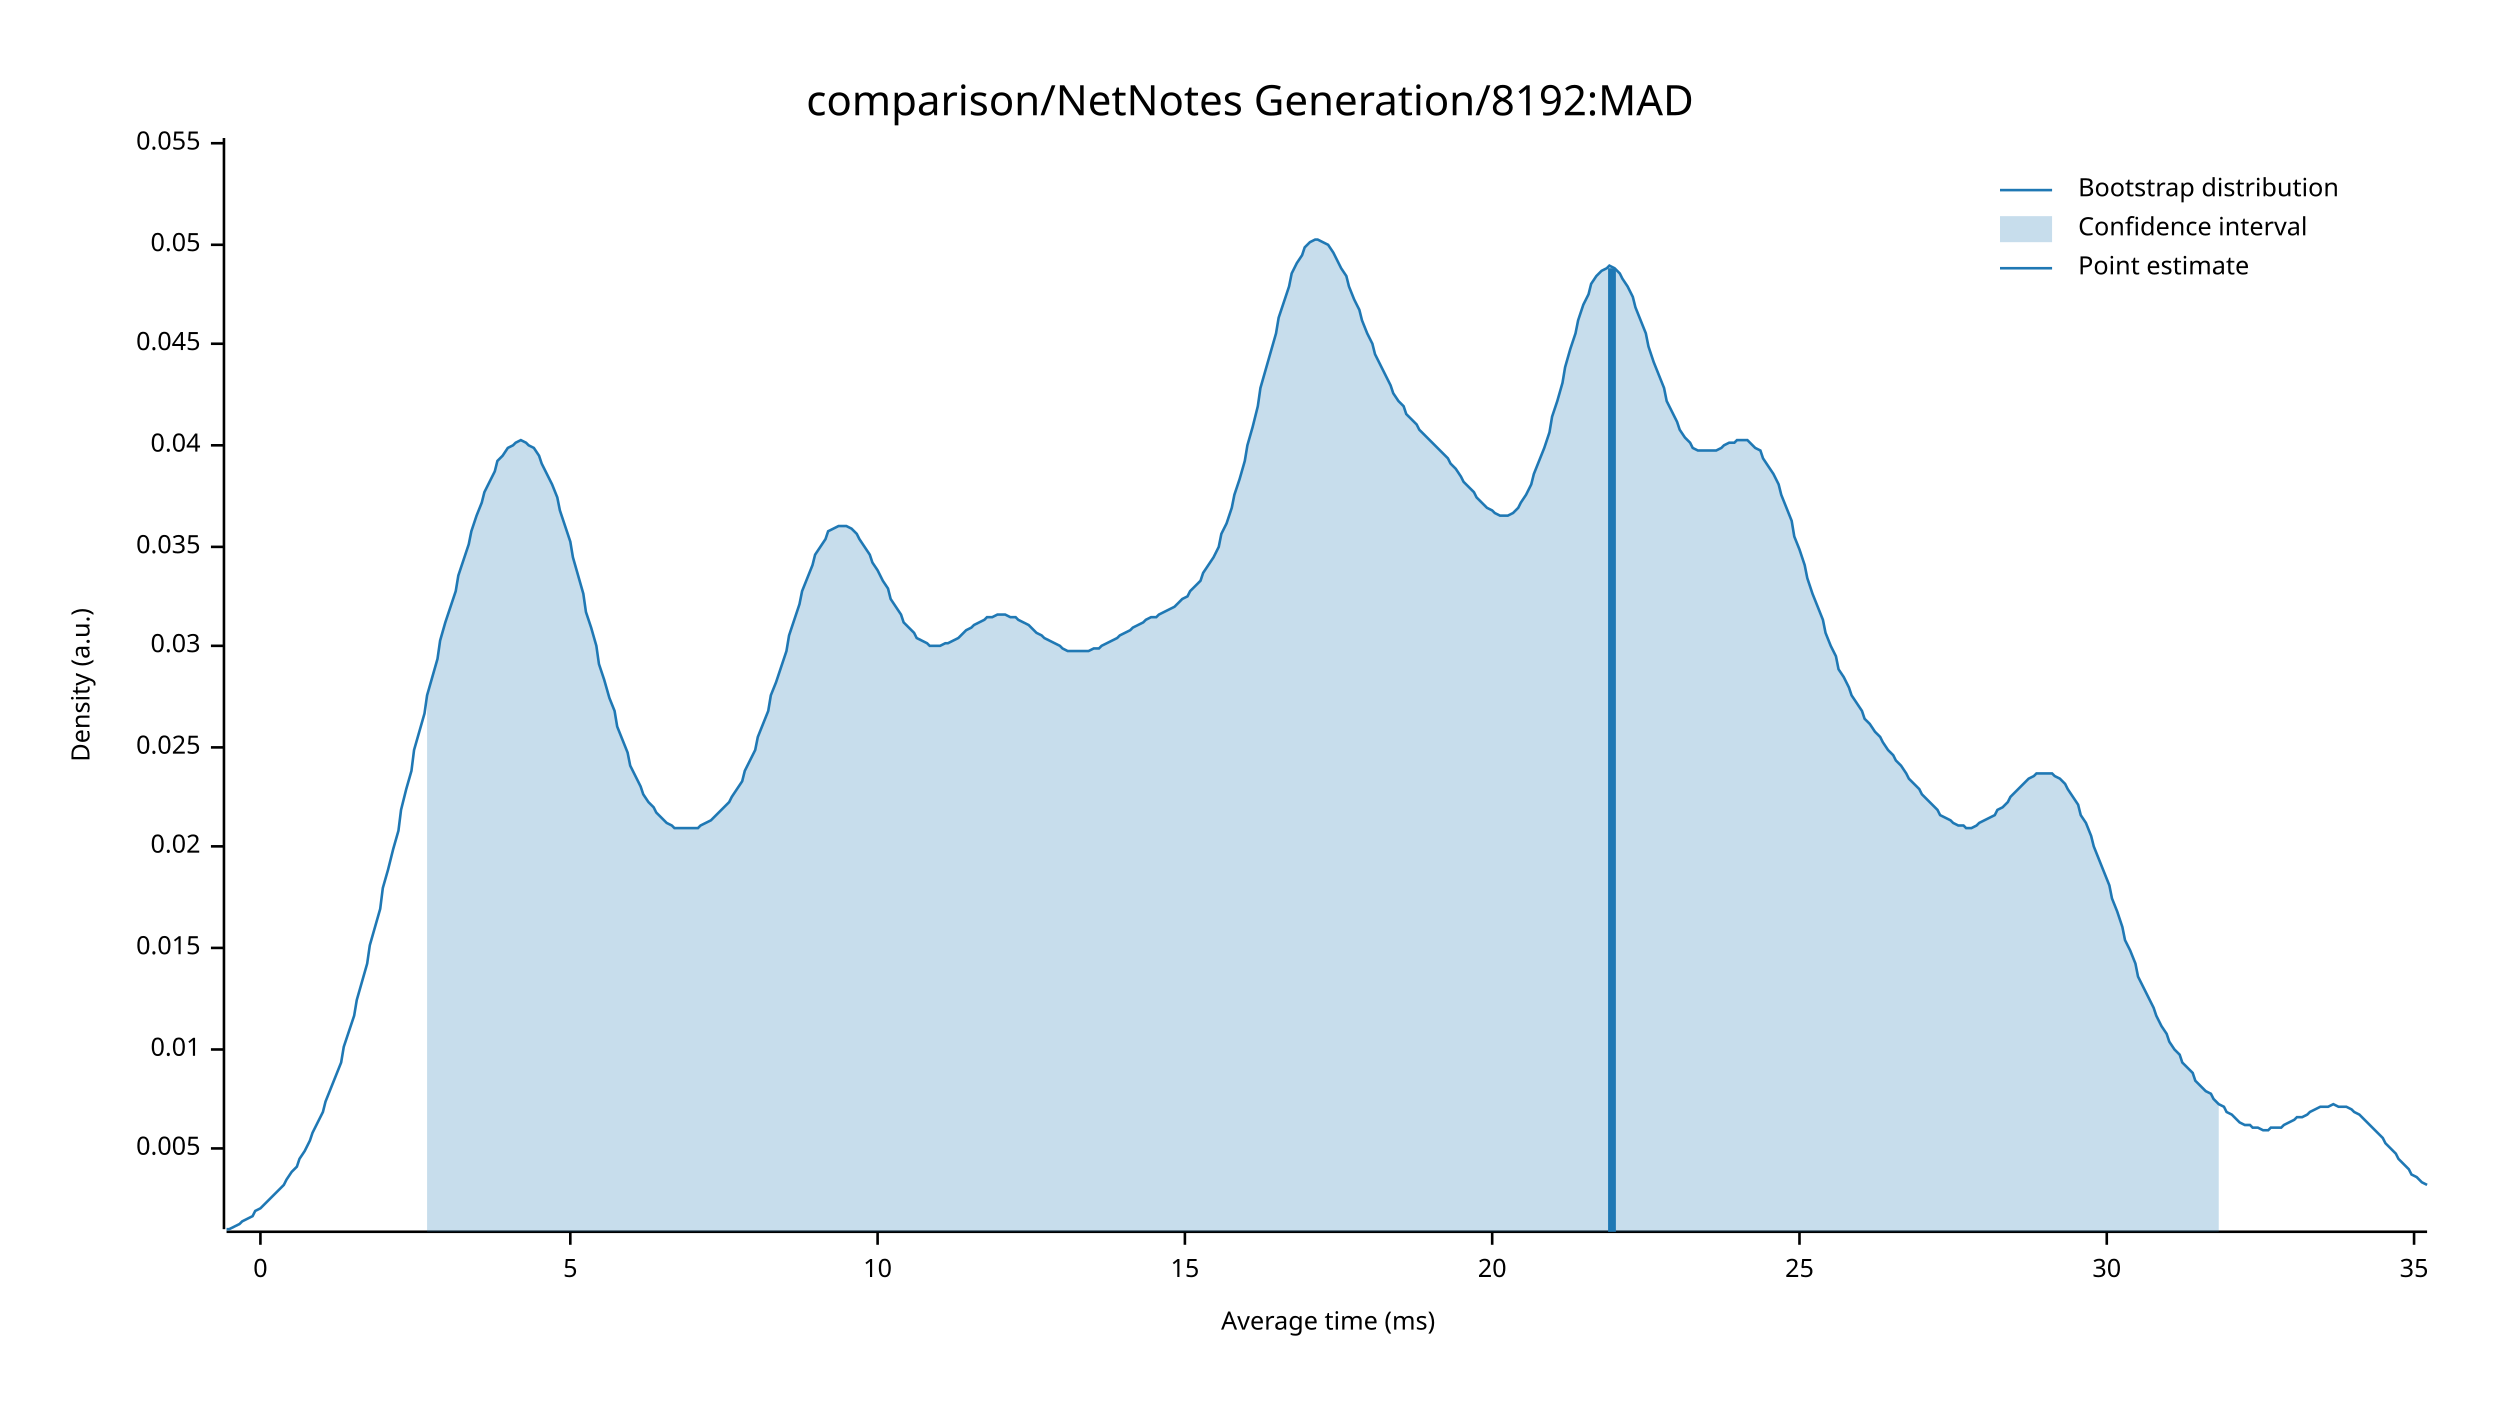
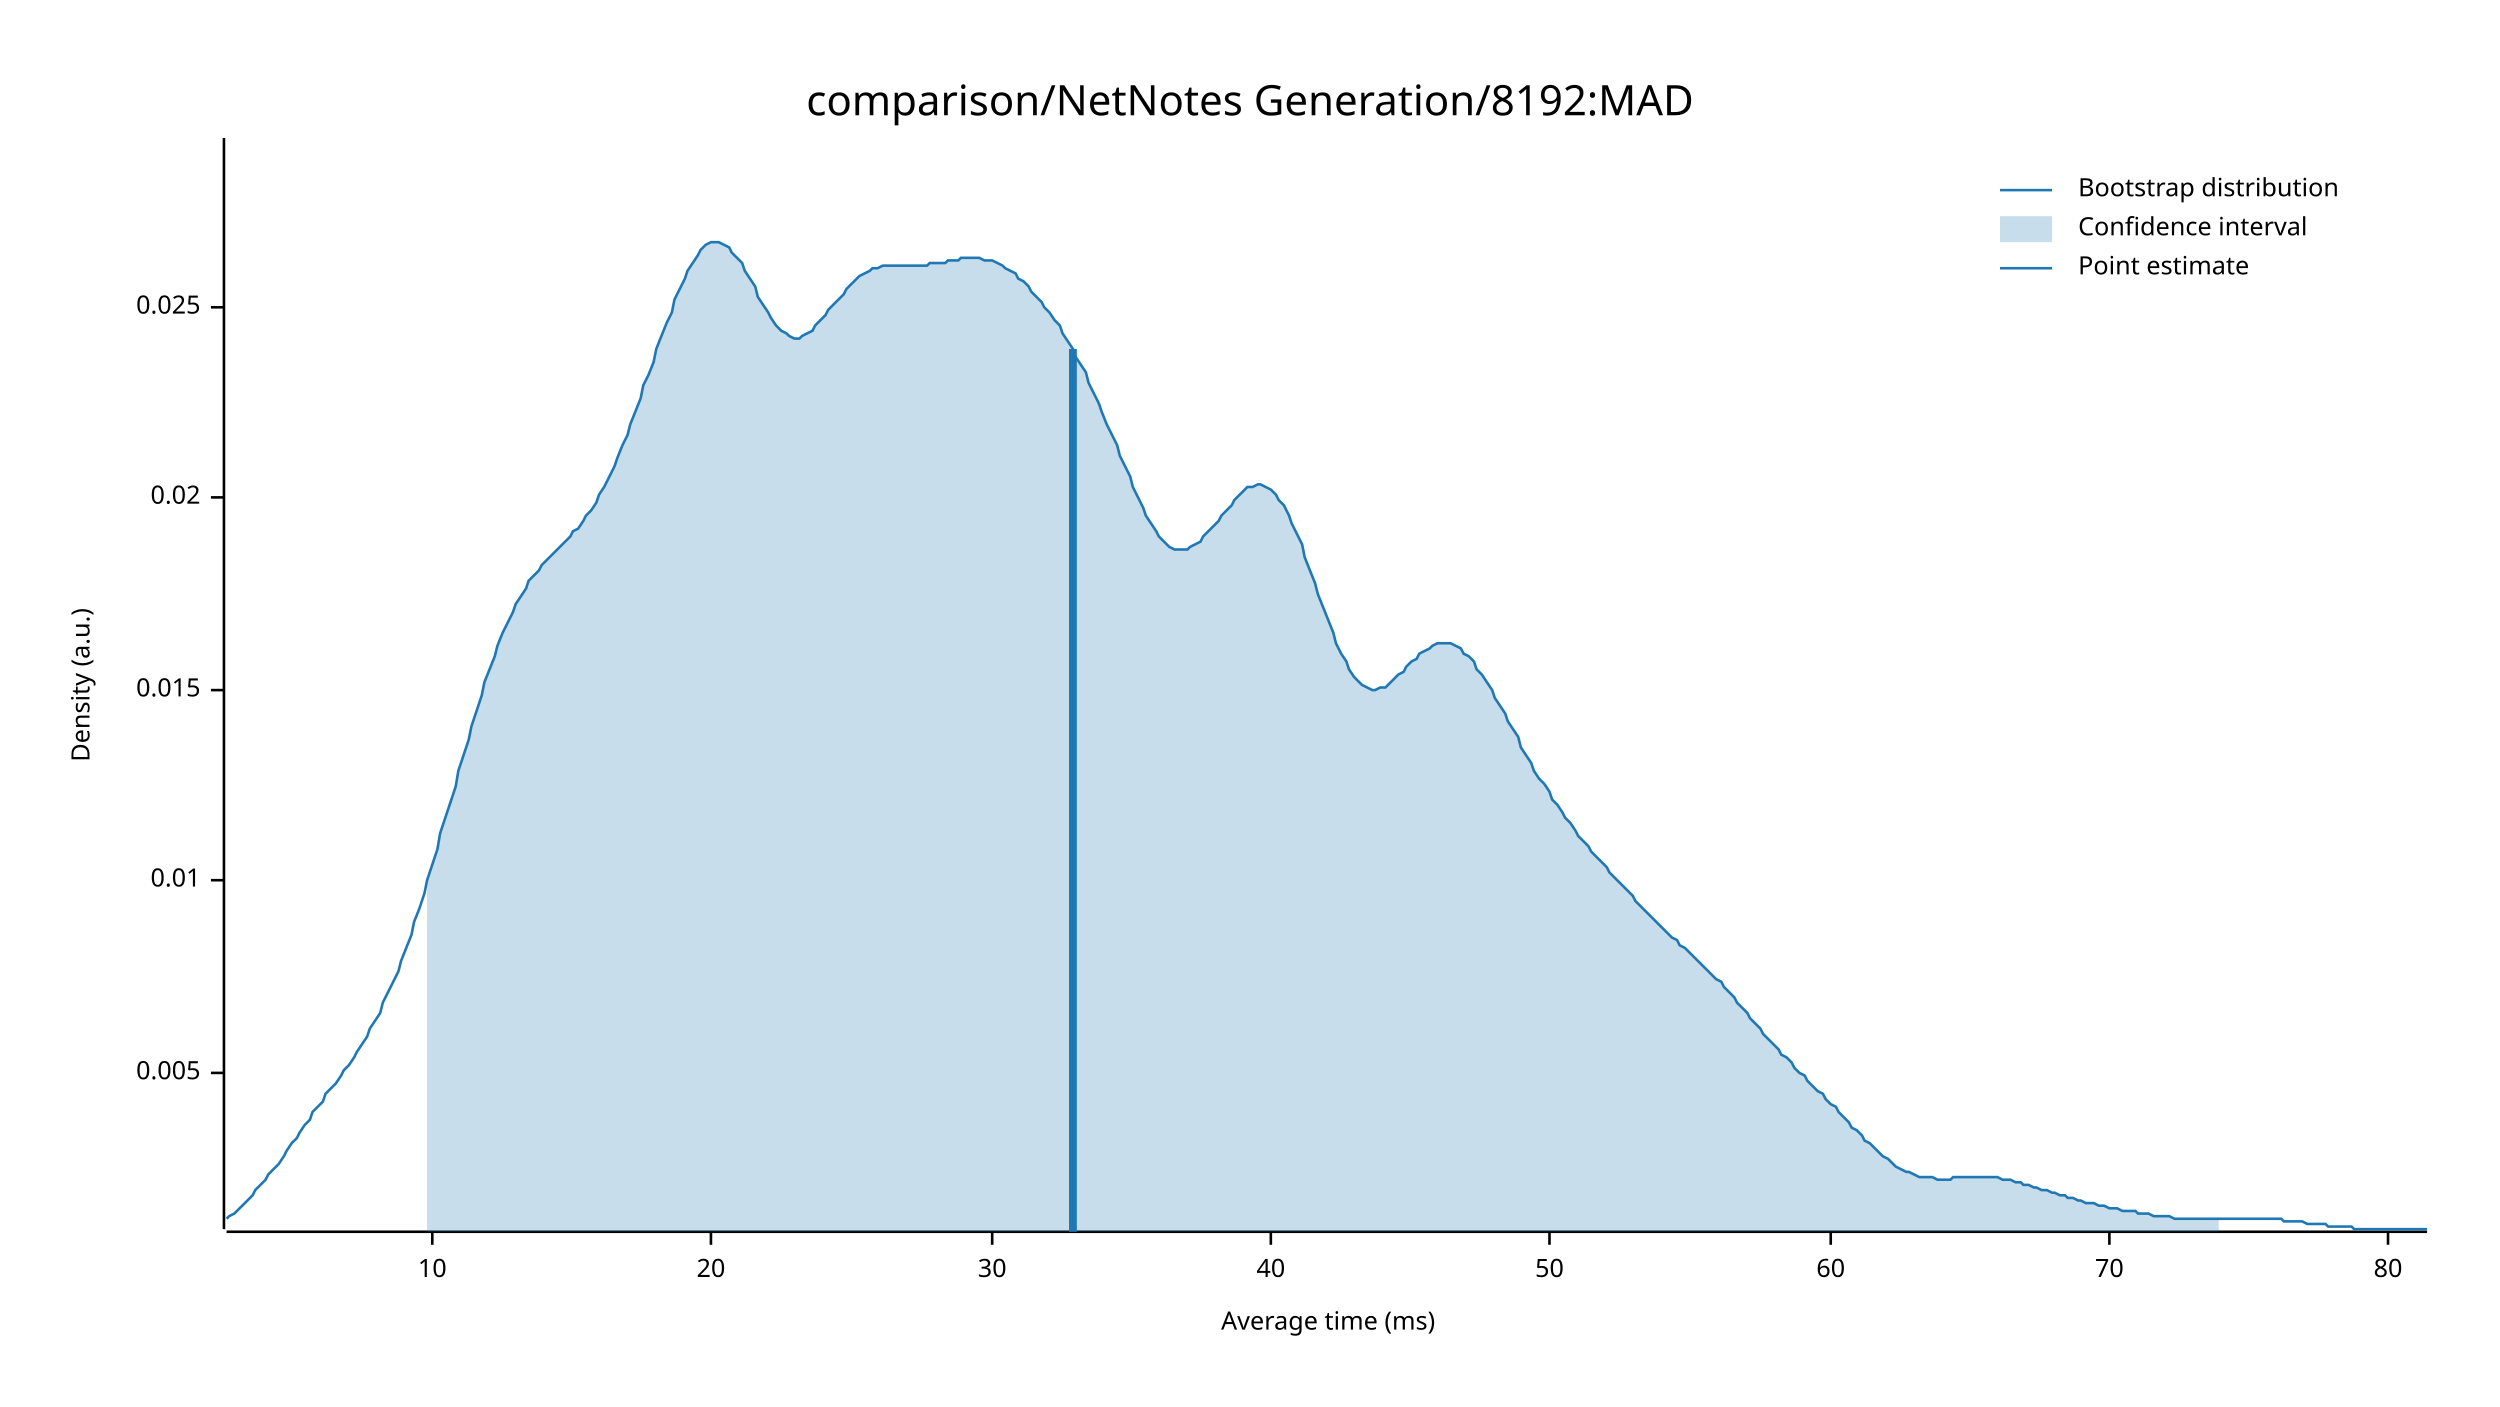
<svg xmlns="http://www.w3.org/2000/svg" width="960" height="540" viewBox="0 0 960 540">
  <text x="480" y="32" dy="0.76em" text-anchor="middle" font-family="sans-serif" font-size="16.129" opacity="1" fill="#000000">
comparison/NetNotes Generation/8192:MAD
</text>
  <text x="27" y="263" dy="0.76em" text-anchor="middle" font-family="sans-serif" font-size="9.677" opacity="1" fill="#000000" transform="rotate(270, 27, 263)">
Density (a.u.)
</text>
  <text x="510" y="513" dy="-0.5ex" text-anchor="middle" font-family="sans-serif" font-size="9.677" opacity="1" fill="#000000">
Average time (ms)
</text>
  <polyline fill="none" opacity="1" stroke="#000000" stroke-width="1" points="86,53 86,472 " />
-   <text x="77" y="441" dy="0.5ex" text-anchor="end" font-family="sans-serif" font-size="9.677" opacity="1" fill="#000000">
+   <text x="77" y="412" dy="0.5ex" text-anchor="end" font-family="sans-serif" font-size="9.677" opacity="1" fill="#000000">
0.005
</text>
-   <polyline fill="none" opacity="1" stroke="#000000" stroke-width="1" points="81,441 86,441 " />
-   <text x="77" y="403" dy="0.5ex" text-anchor="end" font-family="sans-serif" font-size="9.677" opacity="1" fill="#000000">
+   <polyline fill="none" opacity="1" stroke="#000000" stroke-width="1" points="81,412 86,412 " />
+   <text x="77" y="338" dy="0.5ex" text-anchor="end" font-family="sans-serif" font-size="9.677" opacity="1" fill="#000000">
0.01
</text>
-   <polyline fill="none" opacity="1" stroke="#000000" stroke-width="1" points="81,403 86,403 " />
-   <text x="77" y="364" dy="0.5ex" text-anchor="end" font-family="sans-serif" font-size="9.677" opacity="1" fill="#000000">
+   <polyline fill="none" opacity="1" stroke="#000000" stroke-width="1" points="81,338 86,338 " />
+   <text x="77" y="265" dy="0.5ex" text-anchor="end" font-family="sans-serif" font-size="9.677" opacity="1" fill="#000000">
0.015
</text>
-   <polyline fill="none" opacity="1" stroke="#000000" stroke-width="1" points="81,364 86,364 " />
-   <text x="77" y="325" dy="0.5ex" text-anchor="end" font-family="sans-serif" font-size="9.677" opacity="1" fill="#000000">
+   <polyline fill="none" opacity="1" stroke="#000000" stroke-width="1" points="81,265 86,265 " />
+   <text x="77" y="191" dy="0.5ex" text-anchor="end" font-family="sans-serif" font-size="9.677" opacity="1" fill="#000000">
0.02
</text>
-   <polyline fill="none" opacity="1" stroke="#000000" stroke-width="1" points="81,325 86,325 " />
-   <text x="77" y="287" dy="0.5ex" text-anchor="end" font-family="sans-serif" font-size="9.677" opacity="1" fill="#000000">
+   <polyline fill="none" opacity="1" stroke="#000000" stroke-width="1" points="81,191 86,191 " />
+   <text x="77" y="118" dy="0.5ex" text-anchor="end" font-family="sans-serif" font-size="9.677" opacity="1" fill="#000000">
0.025
</text>
-   <polyline fill="none" opacity="1" stroke="#000000" stroke-width="1" points="81,287 86,287 " />
-   <text x="77" y="248" dy="0.5ex" text-anchor="end" font-family="sans-serif" font-size="9.677" opacity="1" fill="#000000">
- 0.03
- </text>
-   <polyline fill="none" opacity="1" stroke="#000000" stroke-width="1" points="81,248 86,248 " />
-   <text x="77" y="210" dy="0.5ex" text-anchor="end" font-family="sans-serif" font-size="9.677" opacity="1" fill="#000000">
- 0.035
- </text>
-   <polyline fill="none" opacity="1" stroke="#000000" stroke-width="1" points="81,210 86,210 " />
-   <text x="77" y="171" dy="0.5ex" text-anchor="end" font-family="sans-serif" font-size="9.677" opacity="1" fill="#000000">
- 0.04
- </text>
-   <polyline fill="none" opacity="1" stroke="#000000" stroke-width="1" points="81,171 86,171 " />
-   <text x="77" y="132" dy="0.5ex" text-anchor="end" font-family="sans-serif" font-size="9.677" opacity="1" fill="#000000">
- 0.045
- </text>
-   <polyline fill="none" opacity="1" stroke="#000000" stroke-width="1" points="81,132 86,132 " />
-   <text x="77" y="94" dy="0.5ex" text-anchor="end" font-family="sans-serif" font-size="9.677" opacity="1" fill="#000000">
- 0.05
- </text>
-   <polyline fill="none" opacity="1" stroke="#000000" stroke-width="1" points="81,94 86,94 " />
-   <text x="77" y="55" dy="0.5ex" text-anchor="end" font-family="sans-serif" font-size="9.677" opacity="1" fill="#000000">
- 0.055
- </text>
-   <polyline fill="none" opacity="1" stroke="#000000" stroke-width="1" points="81,55 86,55 " />
+   <polyline fill="none" opacity="1" stroke="#000000" stroke-width="1" points="81,118 86,118 " />
  <polyline fill="none" opacity="1" stroke="#000000" stroke-width="1" points="87,473 932,473 " />
-   <text x="100" y="483" dy="0.76em" text-anchor="middle" font-family="sans-serif" font-size="9.677" opacity="1" fill="#000000">
- 0
- </text>
-   <polyline fill="none" opacity="1" stroke="#000000" stroke-width="1" points="100,473 100,478 " />
-   <text x="219" y="483" dy="0.76em" text-anchor="middle" font-family="sans-serif" font-size="9.677" opacity="1" fill="#000000">
- 5
- </text>
-   <polyline fill="none" opacity="1" stroke="#000000" stroke-width="1" points="219,473 219,478 " />
-   <text x="337" y="483" dy="0.76em" text-anchor="middle" font-family="sans-serif" font-size="9.677" opacity="1" fill="#000000">
+   <text x="166" y="483" dy="0.76em" text-anchor="middle" font-family="sans-serif" font-size="9.677" opacity="1" fill="#000000">
10
</text>
-   <polyline fill="none" opacity="1" stroke="#000000" stroke-width="1" points="337,473 337,478 " />
-   <text x="455" y="483" dy="0.76em" text-anchor="middle" font-family="sans-serif" font-size="9.677" opacity="1" fill="#000000">
- 15
- </text>
-   <polyline fill="none" opacity="1" stroke="#000000" stroke-width="1" points="455,473 455,478 " />
-   <text x="573" y="483" dy="0.76em" text-anchor="middle" font-family="sans-serif" font-size="9.677" opacity="1" fill="#000000">
+   <polyline fill="none" opacity="1" stroke="#000000" stroke-width="1" points="166,473 166,478 " />
+   <text x="273" y="483" dy="0.76em" text-anchor="middle" font-family="sans-serif" font-size="9.677" opacity="1" fill="#000000">
20
</text>
-   <polyline fill="none" opacity="1" stroke="#000000" stroke-width="1" points="573,473 573,478 " />
-   <text x="691" y="483" dy="0.76em" text-anchor="middle" font-family="sans-serif" font-size="9.677" opacity="1" fill="#000000">
- 25
- </text>
-   <polyline fill="none" opacity="1" stroke="#000000" stroke-width="1" points="691,473 691,478 " />
-   <text x="809" y="483" dy="0.76em" text-anchor="middle" font-family="sans-serif" font-size="9.677" opacity="1" fill="#000000">
+   <polyline fill="none" opacity="1" stroke="#000000" stroke-width="1" points="273,473 273,478 " />
+   <text x="381" y="483" dy="0.76em" text-anchor="middle" font-family="sans-serif" font-size="9.677" opacity="1" fill="#000000">
30
</text>
-   <polyline fill="none" opacity="1" stroke="#000000" stroke-width="1" points="809,473 809,478 " />
-   <text x="927" y="483" dy="0.76em" text-anchor="middle" font-family="sans-serif" font-size="9.677" opacity="1" fill="#000000">
- 35
+   <polyline fill="none" opacity="1" stroke="#000000" stroke-width="1" points="381,473 381,478 " />
+   <text x="488" y="483" dy="0.76em" text-anchor="middle" font-family="sans-serif" font-size="9.677" opacity="1" fill="#000000">
+ 40
</text>
-   <polyline fill="none" opacity="1" stroke="#000000" stroke-width="1" points="927,473 927,478 " />
-   <polyline fill="none" opacity="1" stroke="#1F78B4" stroke-width="1" points="87,472 88,472 90,471 92,470 93,469 95,468 97,467 98,465 100,464 102,462 103,461 105,459 107,457 109,455 110,453 112,450 114,448 115,445 117,442 119,438 120,435 122,431 124,427 125,423 127,418 129,413 131,408 132,402 134,396 136,390 137,384 139,377 141,370 142,363 144,356 146,349 147,341 149,334 151,326 153,319 154,311 156,303 158,296 159,288 161,281 163,274 164,267 166,260 168,253 169,246 171,239 173,233 175,227 176,221 178,215 180,209 181,204 183,198 185,193 186,189 188,185 190,181 191,177 193,175 195,172 197,171 198,170 200,169 202,170 203,171 205,172 207,175 208,178 210,182 212,186 214,191 215,196 217,202 219,208 220,214 222,221 224,228 225,235 227,241 229,248 230,255 232,261 234,268 236,273 237,279 239,284 241,289 242,294 244,298 246,302 247,305 249,308 251,310 252,312 254,314 256,316 258,317 259,318 261,318 263,318 264,318 266,318 268,318 269,317 271,316 273,315 274,314 276,312 278,310 280,308 281,306 283,303 285,300 286,296 288,292 290,288 291,283 293,278 295,273 296,267 298,262 300,256 302,250 303,244 305,238 307,232 308,227 310,222 312,217 313,213 315,210 317,207 318,204 320,203 322,202 324,202 325,202 327,203 329,205 330,207 332,210 334,213 335,216 337,219 339,223 341,226 342,230 344,233 346,236 347,239 349,241 351,243 352,245 354,246 356,247 357,248 359,248 361,248 363,247 364,247 366,246 368,245 369,244 371,242 373,241 374,240 376,239 378,238 379,237 381,237 383,236 385,236 386,236 388,237 390,237 391,238 393,239 395,240 396,241 398,243 400,244 401,245 403,246 405,247 407,248 408,249 410,250 412,250 413,250 415,250 417,250 418,250 420,249 422,249 423,248 425,247 427,246 429,245 430,244 432,243 434,242 435,241 437,240 439,239 440,238 442,237 444,237 445,236 447,235 449,234 451,233 452,232 454,230 456,229 457,227 459,225 461,223 462,220 464,217 466,214 468,210 469,205 471,201 473,195 474,190 476,184 478,177 479,171 481,164 483,156 484,149 486,142 488,135 490,128 491,122 493,116 495,110 496,105 498,101 500,98 501,95 503,93 505,92 506,92 508,93 510,94 512,97 513,99 515,103 517,106 518,110 520,115 522,119 523,123 525,128 527,132 528,136 530,140 532,144 534,148 535,151 537,154 539,156 540,159 542,161 544,163 545,165 547,167 549,169 550,170 552,172 554,174 556,176 557,178 559,180 561,183 562,185 564,187 566,189 567,191 569,193 571,195 573,196 574,197 576,198 578,198 579,198 581,197 583,195 584,193 586,190 588,186 589,182 591,177 593,172 595,166 596,160 598,154 600,147 601,141 603,134 605,128 606,123 608,117 610,113 611,109 613,106 615,104 617,103 618,102 620,103 622,105 623,107 625,110 627,114 628,118 630,123 632,128 633,133 635,139 637,144 639,149 640,154 642,158 644,162 645,165 647,168 649,170 650,172 652,173 654,173 655,173 657,173 659,173 661,172 662,171 664,170 666,170 667,169 669,169 671,169 672,170 674,172 676,173 677,176 679,179 681,182 683,186 684,190 686,195 688,200 689,206 691,211 693,217 694,222 696,228 698,233 700,238 701,243 703,248 705,252 706,257 708,260 710,264 711,267 713,270 715,273 716,276 718,278 720,281 722,283 723,285 725,288 727,290 728,292 730,294 732,297 733,299 735,301 737,303 738,305 740,307 742,309 744,311 745,313 747,314 749,315 750,316 752,317 754,317 755,318 757,318 759,317 760,316 762,315 764,314 766,313 767,311 769,310 771,308 772,306 774,304 776,302 777,301 779,299 781,298 782,297 784,297 786,297 788,297 789,298 791,299 793,301 794,303 796,306 798,309 799,313 801,316 803,321 804,325 806,330 808,335 810,340 811,345 813,350 815,356 816,361 818,365 820,370 821,375 823,379 825,383 827,387 828,390 830,394 832,397 833,400 835,403 837,405 838,408 840,410 842,412 843,415 845,417 847,419 849,420 850,422 852,424 854,425 855,427 857,428 859,430 860,431 862,432 864,432 865,433 867,433 869,434 871,434 872,433 874,433 876,433 877,432 879,431 881,430 882,429 884,429 886,428 887,427 889,426 891,425 893,425 894,425 896,424 898,425 899,425 901,425 903,426 904,427 906,428 908,430 909,431 911,433 913,435 915,437 916,439 918,441 920,443 921,445 923,447 925,449 926,451 928,452 930,454 932,455 " />
-   <polygon opacity="0.25" fill="#1F78B4" points="164,267 166,260 168,253 169,246 171,239 173,233 175,227 176,221 178,215 180,209 181,204 183,198 185,193 186,189 188,185 190,181 191,177 193,175 195,172 197,171 198,170 200,169 202,170 203,171 205,172 207,175 208,178 210,182 212,186 214,191 215,196 217,202 219,208 220,214 222,221 224,228 225,235 227,241 229,248 230,255 232,261 234,268 236,273 237,279 239,284 241,289 242,294 244,298 246,302 247,305 249,308 251,310 252,312 254,314 256,316 258,317 259,318 261,318 263,318 264,318 266,318 268,318 269,317 271,316 273,315 274,314 276,312 278,310 280,308 281,306 283,303 285,300 286,296 288,292 290,288 291,283 293,278 295,273 296,267 298,262 300,256 302,250 303,244 305,238 307,232 308,227 310,222 312,217 313,213 315,210 317,207 318,204 320,203 322,202 324,202 325,202 327,203 329,205 330,207 332,210 334,213 335,216 337,219 339,223 341,226 342,230 344,233 346,236 347,239 349,241 351,243 352,245 354,246 356,247 357,248 359,248 361,248 363,247 364,247 366,246 368,245 369,244 371,242 373,241 374,240 376,239 378,238 379,237 381,237 383,236 385,236 386,236 388,237 390,237 391,238 393,239 395,240 396,241 398,243 400,244 401,245 403,246 405,247 407,248 408,249 410,250 412,250 413,250 415,250 417,250 418,250 420,249 422,249 423,248 425,247 427,246 429,245 430,244 432,243 434,242 435,241 437,240 439,239 440,238 442,237 444,237 445,236 447,235 449,234 451,233 452,232 454,230 456,229 457,227 459,225 461,223 462,220 464,217 466,214 468,210 469,205 471,201 473,195 474,190 476,184 478,177 479,171 481,164 483,156 484,149 486,142 488,135 490,128 491,122 493,116 495,110 496,105 498,101 500,98 501,95 503,93 505,92 506,92 508,93 510,94 512,97 513,99 515,103 517,106 518,110 520,115 522,119 523,123 525,128 527,132 528,136 530,140 532,144 534,148 535,151 537,154 539,156 540,159 542,161 544,163 545,165 547,167 549,169 550,170 552,172 554,174 556,176 557,178 559,180 561,183 562,185 564,187 566,189 567,191 569,193 571,195 573,196 574,197 576,198 578,198 579,198 581,197 583,195 584,193 586,190 588,186 589,182 591,177 593,172 595,166 596,160 598,154 600,147 601,141 603,134 605,128 606,123 608,117 610,113 611,109 613,106 615,104 617,103 618,102 620,103 622,105 623,107 625,110 627,114 628,118 630,123 632,128 633,133 635,139 637,144 639,149 640,154 642,158 644,162 645,165 647,168 649,170 650,172 652,173 654,173 655,173 657,173 659,173 661,172 662,171 664,170 666,170 667,169 669,169 671,169 672,170 674,172 676,173 677,176 679,179 681,182 683,186 684,190 686,195 688,200 689,206 691,211 693,217 694,222 696,228 698,233 700,238 701,243 703,248 705,252 706,257 708,260 710,264 711,267 713,270 715,273 716,276 718,278 720,281 722,283 723,285 725,288 727,290 728,292 730,294 732,297 733,299 735,301 737,303 738,305 740,307 742,309 744,311 745,313 747,314 749,315 750,316 752,317 754,317 755,318 757,318 759,317 760,316 762,315 764,314 766,313 767,311 769,310 771,308 772,306 774,304 776,302 777,301 779,299 781,298 782,297 784,297 786,297 788,297 789,298 791,299 793,301 794,303 796,306 798,309 799,313 801,316 803,321 804,325 806,330 808,335 810,340 811,345 813,350 815,356 816,361 818,365 820,370 821,375 823,379 825,383 827,387 828,390 830,394 832,397 833,400 835,403 837,405 838,408 840,410 842,412 843,415 845,417 847,419 849,420 850,422 852,424 852,473 164,473 " />
-   <polyline fill="none" opacity="1" stroke="#1F78B4" stroke-width="3" points="619,473 619,103 " />
+   <polyline fill="none" opacity="1" stroke="#000000" stroke-width="1" points="488,473 488,478 " />
+   <text x="595" y="483" dy="0.76em" text-anchor="middle" font-family="sans-serif" font-size="9.677" opacity="1" fill="#000000">
+ 50
+ </text>
+   <polyline fill="none" opacity="1" stroke="#000000" stroke-width="1" points="595,473 595,478 " />
+   <text x="703" y="483" dy="0.76em" text-anchor="middle" font-family="sans-serif" font-size="9.677" opacity="1" fill="#000000">
+ 60
+ </text>
+   <polyline fill="none" opacity="1" stroke="#000000" stroke-width="1" points="703,473 703,478 " />
+   <text x="810" y="483" dy="0.76em" text-anchor="middle" font-family="sans-serif" font-size="9.677" opacity="1" fill="#000000">
+ 70
+ </text>
+   <polyline fill="none" opacity="1" stroke="#000000" stroke-width="1" points="810,473 810,478 " />
+   <text x="917" y="483" dy="0.76em" text-anchor="middle" font-family="sans-serif" font-size="9.677" opacity="1" fill="#000000">
+ 80
+ </text>
+   <polyline fill="none" opacity="1" stroke="#000000" stroke-width="1" points="917,473 917,478 " />
+   <polyline fill="none" opacity="1" stroke="#1F78B4" stroke-width="1" points="87,468 88,467 90,466 92,464 93,463 95,461 97,459 98,457 100,455 102,453 103,451 105,449 107,447 109,444 110,442 112,439 114,437 115,435 117,432 119,430 120,427 122,425 124,423 125,420 127,418 129,416 131,413 132,411 134,409 136,406 137,404 139,401 141,398 142,395 144,392 146,389 147,385 149,381 151,377 153,373 154,369 156,364 158,359 159,354 161,349 163,343 164,338 166,332 168,326 169,320 171,314 173,308 175,302 176,296 178,290 180,284 181,279 183,273 185,267 186,262 188,257 190,252 191,248 193,243 195,239 197,235 198,232 200,229 202,226 203,223 205,221 207,219 208,217 210,215 212,213 214,211 215,210 217,208 219,206 220,204 222,203 224,200 225,198 227,196 229,193 230,190 232,187 234,183 236,179 237,176 239,171 241,167 242,163 244,158 246,153 247,148 249,144 251,139 252,134 254,129 256,124 258,120 259,115 261,111 263,107 264,104 266,101 268,98 269,96 271,94 273,93 274,93 276,93 278,94 280,95 281,97 283,99 285,101 286,104 288,107 290,110 291,114 293,117 295,120 296,122 298,125 300,127 302,128 303,129 305,130 307,130 308,129 310,128 312,127 313,125 315,123 317,121 318,119 320,117 322,115 324,113 325,111 327,109 329,107 330,106 332,105 334,104 335,103 337,103 339,102 341,102 342,102 344,102 346,102 347,102 349,102 351,102 352,102 354,102 356,102 357,101 359,101 361,101 363,101 364,100 366,100 368,100 369,99 371,99 373,99 374,99 376,99 378,100 379,100 381,100 383,101 385,102 386,103 388,104 390,105 391,107 393,108 395,110 396,112 398,114 400,116 401,118 403,120 405,123 407,125 408,128 410,131 412,134 413,137 415,140 417,143 418,147 420,151 422,155 423,158 425,163 427,167 429,171 430,175 432,179 434,183 435,187 437,191 439,195 440,198 442,201 444,204 445,206 447,208 449,210 451,211 452,211 454,211 456,211 457,210 459,209 461,208 462,206 464,204 466,202 468,200 469,198 471,196 473,194 474,192 476,190 478,188 479,187 481,187 483,186 484,186 486,187 488,188 490,190 491,192 493,194 495,198 496,201 498,205 500,209 501,214 503,219 505,224 506,228 508,233 510,238 512,243 513,247 515,251 517,254 518,257 520,260 522,262 523,263 525,264 527,265 528,265 530,264 532,264 534,262 535,261 537,259 539,258 540,256 542,254 544,253 545,251 547,250 549,249 550,248 552,247 554,247 556,247 557,247 559,248 561,249 562,251 564,252 566,254 567,257 569,259 571,262 573,265 574,268 576,271 578,274 579,277 581,280 583,283 584,287 586,290 588,293 589,296 591,299 593,301 595,304 596,307 598,309 600,312 601,314 603,316 605,319 606,321 608,323 610,325 611,327 613,329 615,331 617,333 618,335 620,337 622,339 623,340 625,342 627,344 628,346 630,348 632,350 633,351 635,353 637,355 639,357 640,358 642,360 644,361 645,363 647,364 649,366 650,367 652,369 654,371 655,372 657,374 659,376 661,377 662,379 664,381 666,383 667,385 669,387 671,389 672,391 674,393 676,395 677,397 679,399 681,401 683,403 684,405 686,406 688,408 689,410 691,412 693,413 694,415 696,417 698,419 700,420 701,422 703,424 705,425 706,427 708,429 710,431 711,433 713,434 715,436 716,438 718,439 720,441 722,443 723,444 725,445 727,447 728,448 730,449 732,450 733,450 735,451 737,452 738,452 740,452 742,452 744,453 745,453 747,453 749,453 750,452 752,452 754,452 755,452 757,452 759,452 760,452 762,452 764,452 766,452 767,452 769,453 771,453 772,453 774,454 776,454 777,455 779,455 781,456 782,456 784,457 786,457 788,458 789,458 791,459 793,459 794,460 796,460 798,461 799,461 801,462 803,462 804,462 806,463 808,463 810,464 811,464 813,464 815,465 816,465 818,465 820,465 821,466 823,466 825,466 827,467 828,467 830,467 832,467 833,467 835,468 837,468 838,468 840,468 842,468 843,468 845,468 847,468 849,468 850,468 852,468 854,468 855,468 857,468 859,468 860,468 862,468 864,468 865,468 867,468 869,468 871,468 872,468 874,468 876,468 877,469 879,469 881,469 882,469 884,469 886,470 887,470 889,470 891,470 893,470 894,471 896,471 898,471 899,471 901,471 903,471 904,472 906,472 908,472 909,472 911,472 913,472 915,472 916,472 918,472 920,472 921,472 923,472 925,472 926,472 928,472 930,472 932,472 " />
+   <polygon opacity="0.25" fill="#1F78B4" points="164,338 166,332 168,326 169,320 171,314 173,308 175,302 176,296 178,290 180,284 181,279 183,273 185,267 186,262 188,257 190,252 191,248 193,243 195,239 197,235 198,232 200,229 202,226 203,223 205,221 207,219 208,217 210,215 212,213 214,211 215,210 217,208 219,206 220,204 222,203 224,200 225,198 227,196 229,193 230,190 232,187 234,183 236,179 237,176 239,171 241,167 242,163 244,158 246,153 247,148 249,144 251,139 252,134 254,129 256,124 258,120 259,115 261,111 263,107 264,104 266,101 268,98 269,96 271,94 273,93 274,93 276,93 278,94 280,95 281,97 283,99 285,101 286,104 288,107 290,110 291,114 293,117 295,120 296,122 298,125 300,127 302,128 303,129 305,130 307,130 308,129 310,128 312,127 313,125 315,123 317,121 318,119 320,117 322,115 324,113 325,111 327,109 329,107 330,106 332,105 334,104 335,103 337,103 339,102 341,102 342,102 344,102 346,102 347,102 349,102 351,102 352,102 354,102 356,102 357,101 359,101 361,101 363,101 364,100 366,100 368,100 369,99 371,99 373,99 374,99 376,99 378,100 379,100 381,100 383,101 385,102 386,103 388,104 390,105 391,107 393,108 395,110 396,112 398,114 400,116 401,118 403,120 405,123 407,125 408,128 410,131 412,134 413,137 415,140 417,143 418,147 420,151 422,155 423,158 425,163 427,167 429,171 430,175 432,179 434,183 435,187 437,191 439,195 440,198 442,201 444,204 445,206 447,208 449,210 451,211 452,211 454,211 456,211 457,210 459,209 461,208 462,206 464,204 466,202 468,200 469,198 471,196 473,194 474,192 476,190 478,188 479,187 481,187 483,186 484,186 486,187 488,188 490,190 491,192 493,194 495,198 496,201 498,205 500,209 501,214 503,219 505,224 506,228 508,233 510,238 512,243 513,247 515,251 517,254 518,257 520,260 522,262 523,263 525,264 527,265 528,265 530,264 532,264 534,262 535,261 537,259 539,258 540,256 542,254 544,253 545,251 547,250 549,249 550,248 552,247 554,247 556,247 557,247 559,248 561,249 562,251 564,252 566,254 567,257 569,259 571,262 573,265 574,268 576,271 578,274 579,277 581,280 583,283 584,287 586,290 588,293 589,296 591,299 593,301 595,304 596,307 598,309 600,312 601,314 603,316 605,319 606,321 608,323 610,325 611,327 613,329 615,331 617,333 618,335 620,337 622,339 623,340 625,342 627,344 628,346 630,348 632,350 633,351 635,353 637,355 639,357 640,358 642,360 644,361 645,363 647,364 649,366 650,367 652,369 654,371 655,372 657,374 659,376 661,377 662,379 664,381 666,383 667,385 669,387 671,389 672,391 674,393 676,395 677,397 679,399 681,401 683,403 684,405 686,406 688,408 689,410 691,412 693,413 694,415 696,417 698,419 700,420 701,422 703,424 705,425 706,427 708,429 710,431 711,433 713,434 715,436 716,438 718,439 720,441 722,443 723,444 725,445 727,447 728,448 730,449 732,450 733,450 735,451 737,452 738,452 740,452 742,452 744,453 745,453 747,453 749,453 750,452 752,452 754,452 755,452 757,452 759,452 760,452 762,452 764,452 766,452 767,452 769,453 771,453 772,453 774,454 776,454 777,455 779,455 781,456 782,456 784,457 786,457 788,458 789,458 791,459 793,459 794,460 796,460 798,461 799,461 801,462 803,462 804,462 806,463 808,463 810,464 811,464 813,464 815,465 816,465 818,465 820,465 821,466 823,466 825,466 827,467 828,467 830,467 832,467 833,467 835,468 837,468 838,468 840,468 842,468 843,468 845,468 847,468 849,468 850,468 852,468 852,473 164,473 " />
+   <polyline fill="none" opacity="1" stroke="#1F78B4" stroke-width="3" points="412,473 412,134 " />
  <text x="798" y="68" dy="0.76em" text-anchor="start" font-family="sans-serif" font-size="9.677" opacity="1" fill="#000000">
Bootstrap distribution
</text>
  <text x="798" y="83" dy="0.76em" text-anchor="start" font-family="sans-serif" font-size="9.677" opacity="1" fill="#000000">
Confidence interval
</text>
  <text x="798" y="98" dy="0.76em" text-anchor="start" font-family="sans-serif" font-size="9.677" opacity="1" fill="#000000">
Point estimate
</text>
  <polyline fill="none" opacity="1" stroke="#1F78B4" stroke-width="1" points="768,73 788,73 " />
  <rect x="768" y="83" width="20" height="10" opacity="0.25" fill="#1F78B4" stroke="none" />
  <polyline fill="none" opacity="1" stroke="#1F78B4" stroke-width="1" points="768,103 788,103 " />
</svg>
